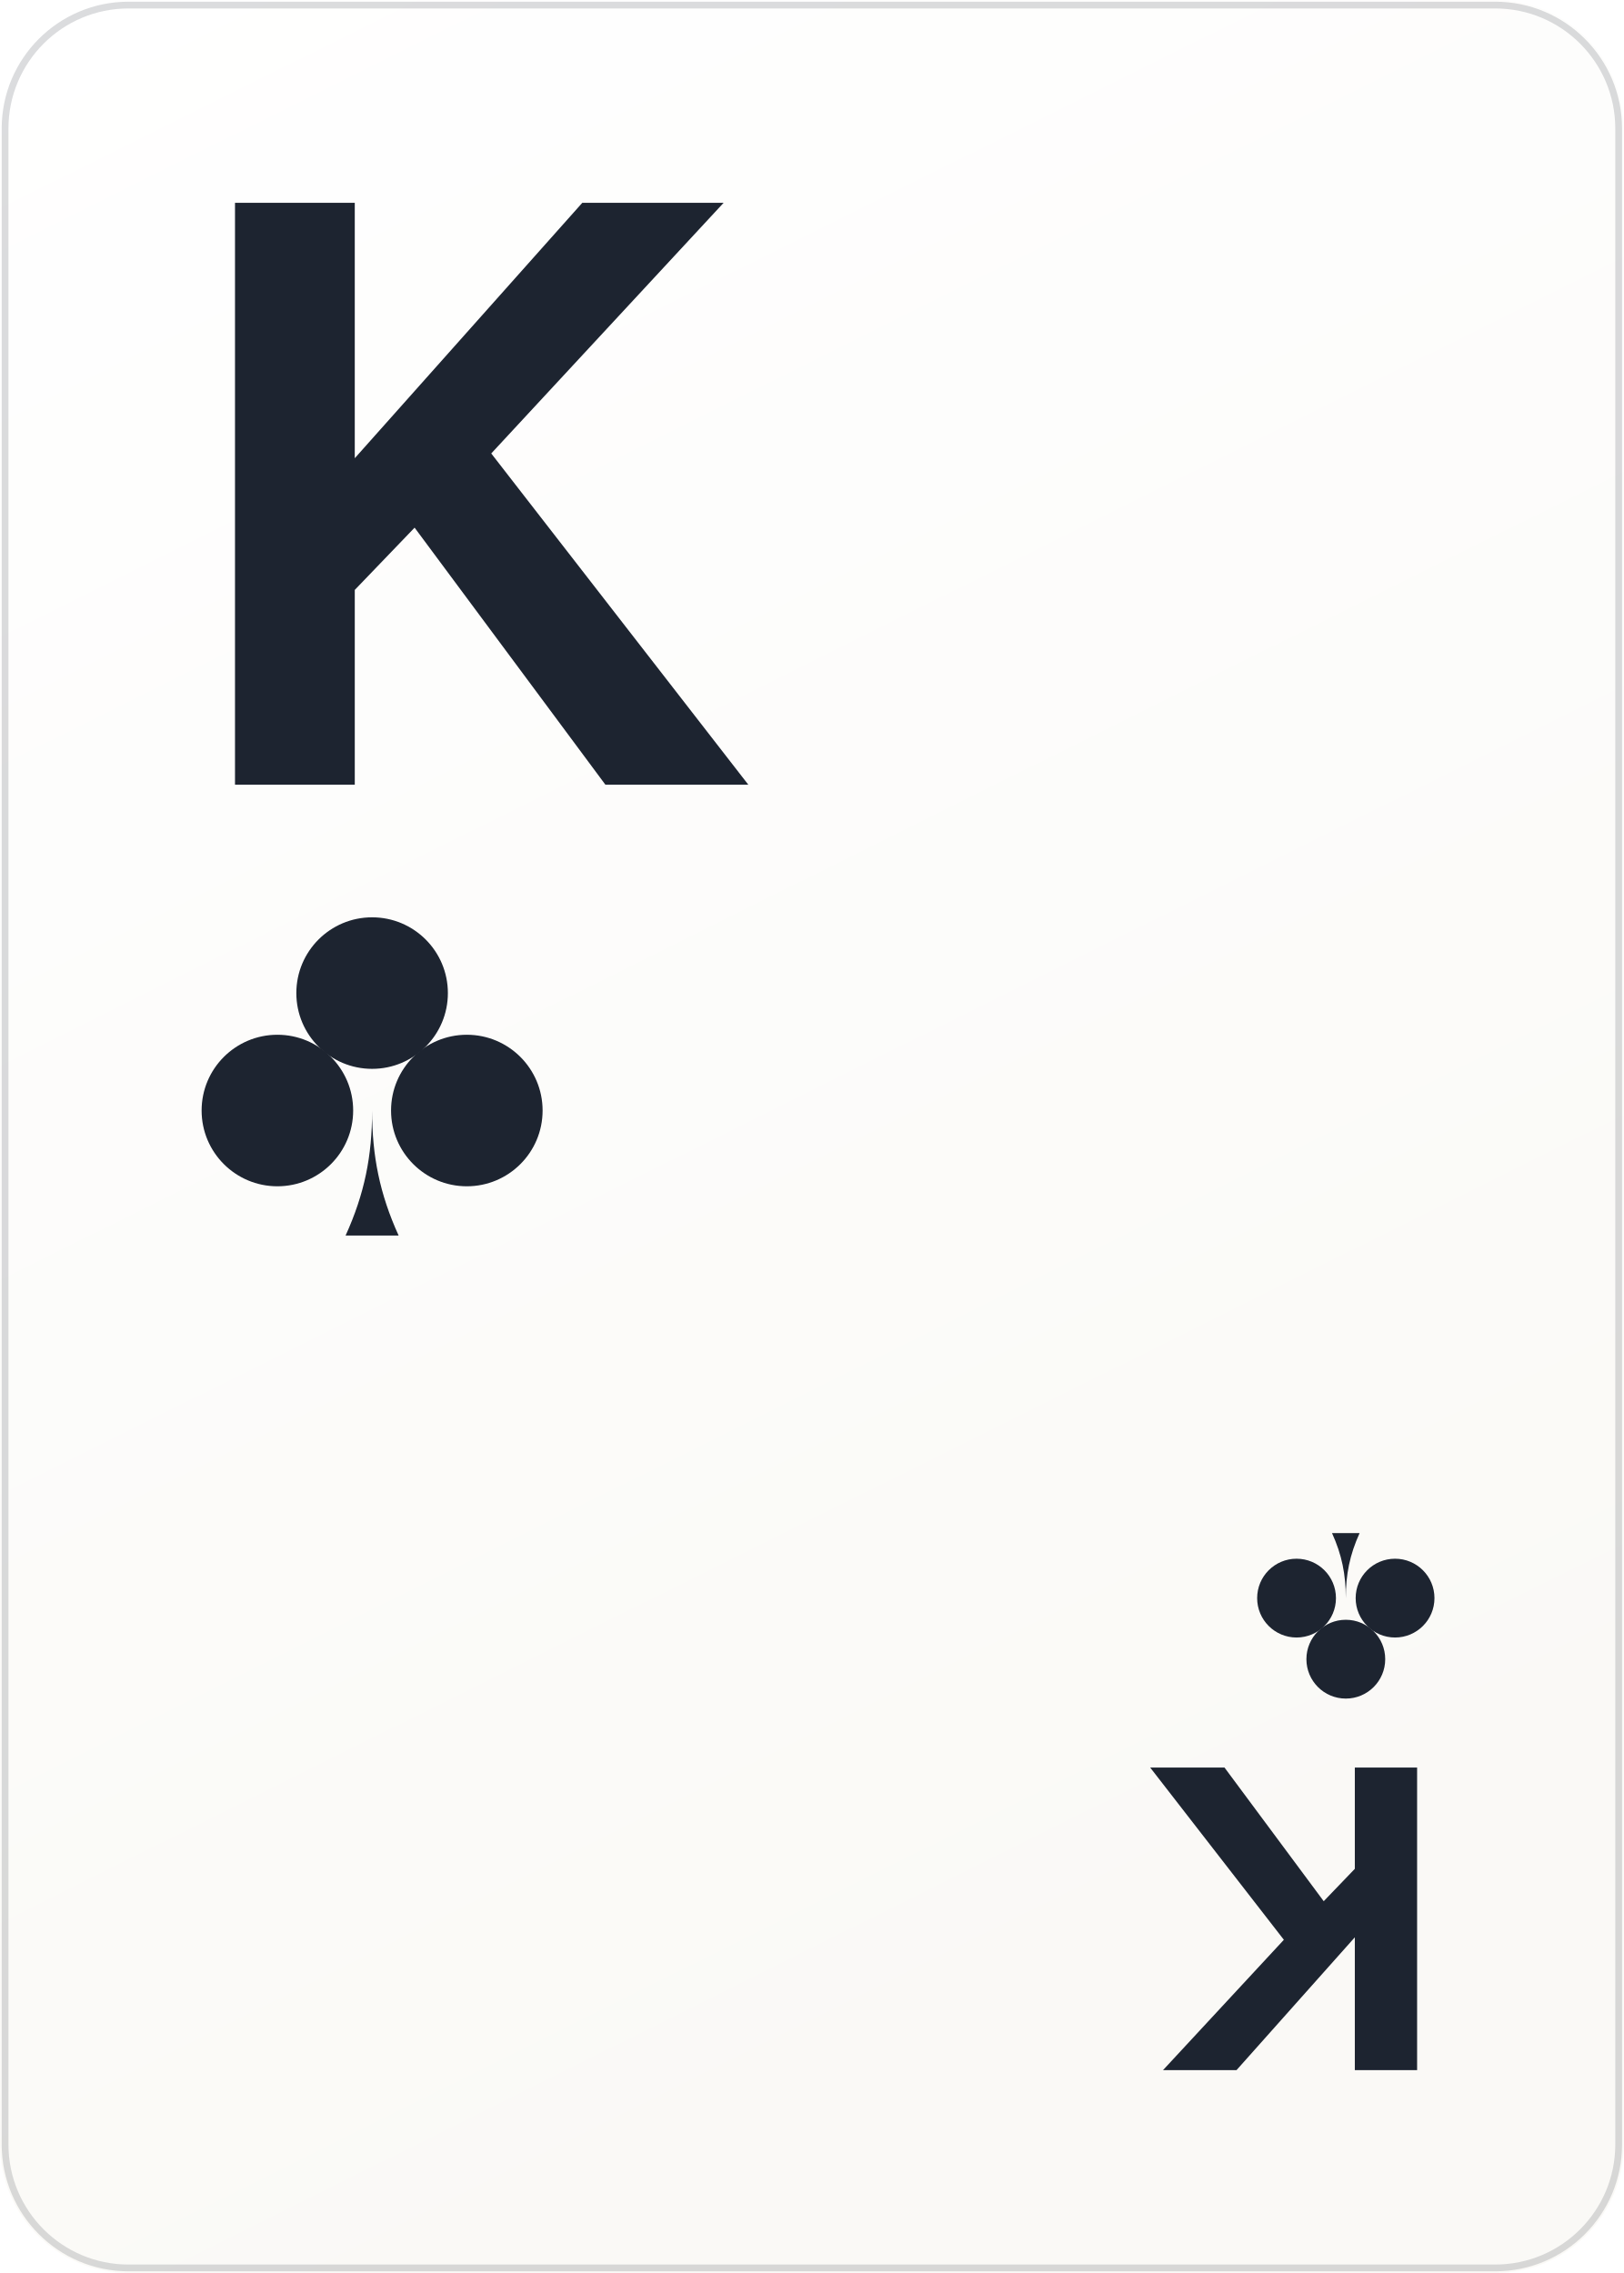
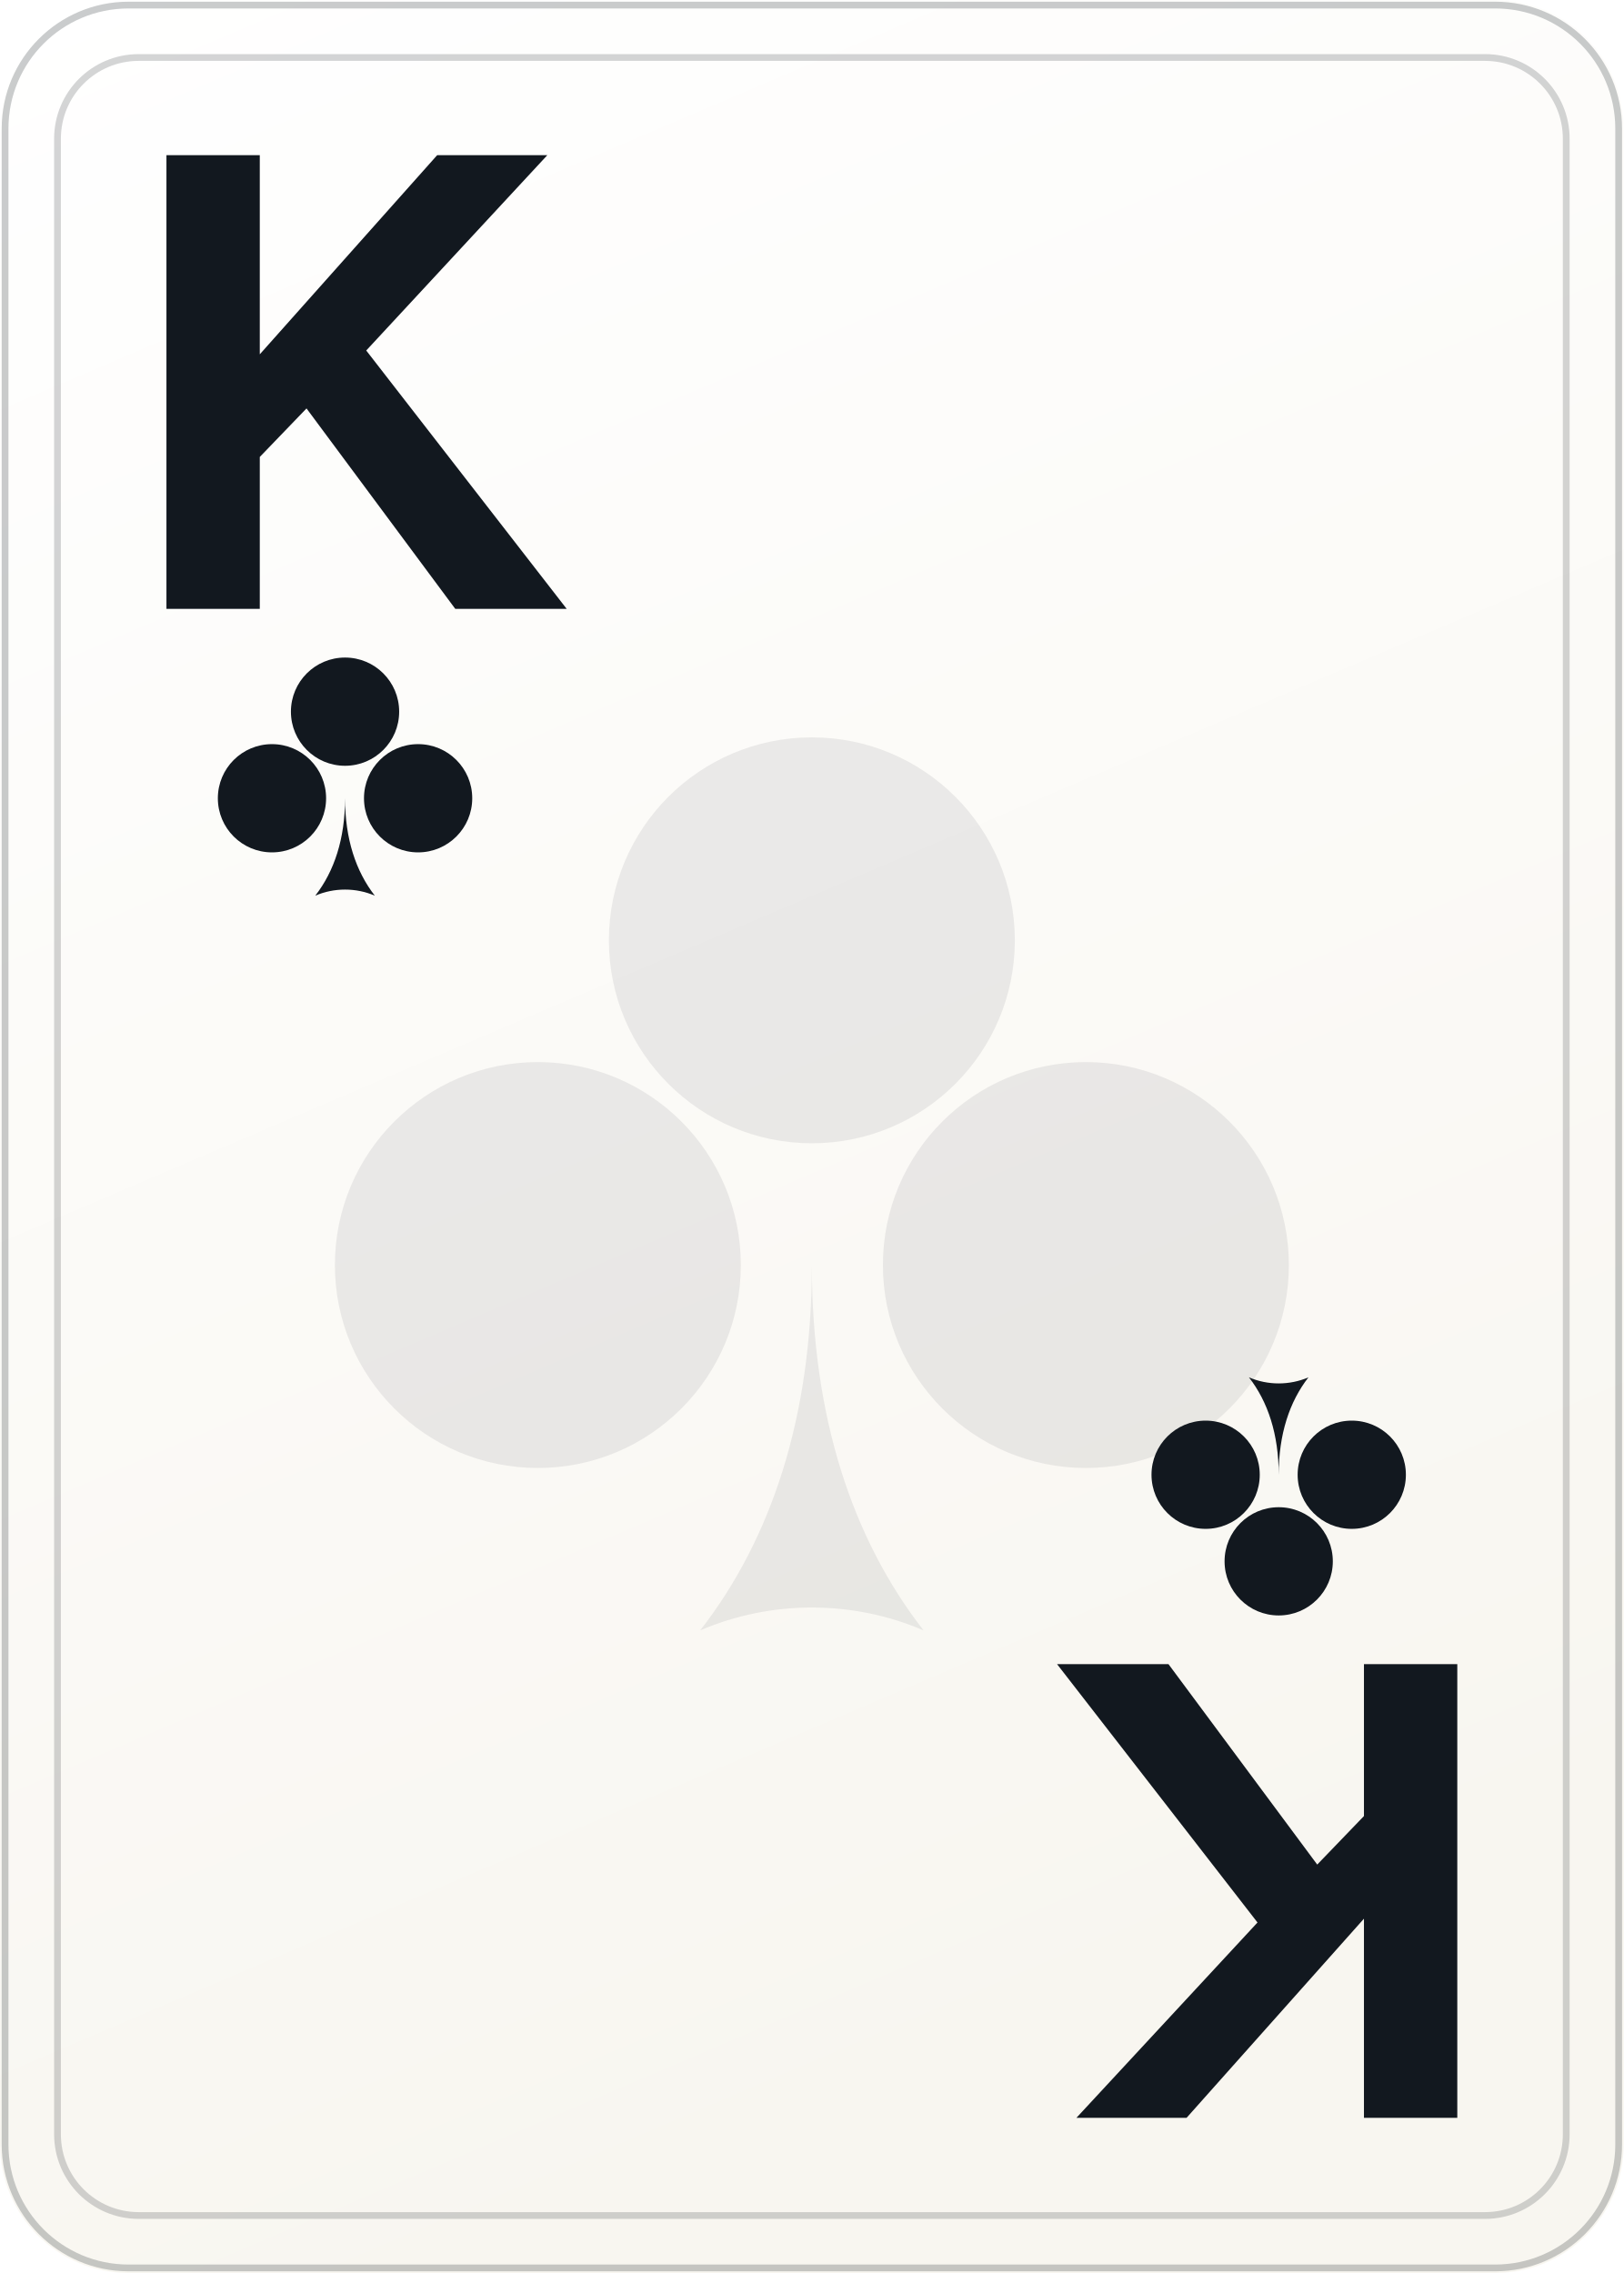
<svg xmlns="http://www.w3.org/2000/svg" viewBox="0 0 240 336" width="240" height="336">
  <defs>
-     <linearGradient id="g" x1="0" y1="0" x2=".35" y2="1">
+     <linearGradient id="g" x1="0" y1="0" x2=".3" y2="1">
      <stop offset="0" stop-color="#ffffff" />
-       <stop offset="1" stop-color="#faf9f6" />
+       <stop offset="1" stop-color="#f8f6f0" />
    </linearGradient>
    <clipPath id="c">
      <rect width="240" height="336" rx="19" />
    </clipPath>
  </defs>
  <g clip-path="url(#c)">
    <rect width="240" height="336" fill="url(#g)" />
-     <g transform="translate(26 30)">
-       <text x="0" y="86" font-family="'Helvetica Neue', Helvetica, Arial, sans-serif" font-size="118" font-weight="700" letter-spacing="-3" fill="#1d2430">K</text>
-       <g transform="translate(1 100) scale(.56)" fill="#1d2430">
+     <rect x="8.5" y="8.5" width="223" height="319" rx="12" fill="none" stroke="#12181f" stroke-opacity=".18" />
+     <g transform="translate(45 97) scale(1.50)" fill="#12181f" fill-opacity="0.075">
+       <g>
+         <circle cx="50" cy="28" r="20" />
+         <circle cx="23" cy="60" r="20" />
+         <circle cx="77" cy="60" r="20" />
+         <path d="M50 60c0 15-4 27-11 36 7-3 15-3 22 0-7-9-11-21-11-36z" />
+       </g>
+     </g>
+     <g transform="translate(20 22)">
+       <text x="31" y="68" text-anchor="middle" font-family="'Helvetica Neue', Helvetica, Arial, sans-serif" font-size="92" font-weight="700" letter-spacing="-2" fill="#12181f">K</text>
+       <g transform="translate(11 72) scale(.40)" fill="#12181f">
        <g>
-           <circle cx="50" cy="30" r="20" />
-           <circle cx="25" cy="61" r="20" />
-           <circle cx="75" cy="61" r="20" />
-           <path d="M43 94c5-11 7-21 7-33h0c0 12 2 22 7 33z" />
+           <circle cx="50" cy="28" r="20" />
+           <circle cx="23" cy="60" r="20" />
+           <circle cx="77" cy="60" r="20" />
+           <path d="M50 60c0 15-4 27-11 36 7-3 15-3 22 0-7-9-11-21-11-36z" />
        </g>
      </g>
    </g>
-     <g transform="translate(214 306) rotate(180) scale(.52)">
-       <text x="0" y="86" font-family="'Helvetica Neue', Helvetica, Arial, sans-serif" font-size="118" font-weight="700" letter-spacing="-3" fill="#1d2430">K</text>
-       <g transform="translate(1 100) scale(.56)" fill="#1d2430">
+     <g transform="translate(220 314) rotate(180)">
+       <text x="31" y="68" text-anchor="middle" font-family="'Helvetica Neue', Helvetica, Arial, sans-serif" font-size="92" font-weight="700" letter-spacing="-2" fill="#12181f">K</text>
+       <g transform="translate(11 72) scale(.40)" fill="#12181f">
        <g>
-           <circle cx="50" cy="30" r="20" />
-           <circle cx="25" cy="61" r="20" />
-           <circle cx="75" cy="61" r="20" />
-           <path d="M43 94c5-11 7-21 7-33h0c0 12 2 22 7 33z" />
+           <circle cx="50" cy="28" r="20" />
+           <circle cx="23" cy="60" r="20" />
+           <circle cx="77" cy="60" r="20" />
+           <path d="M50 60c0 15-4 27-11 36 7-3 15-3 22 0-7-9-11-21-11-36z" />
        </g>
      </g>
    </g>
  </g>
-   <rect x=".75" y=".75" width="238.5" height="334.5" rx="18.25" fill="none" stroke="#1d2430" stroke-opacity=".16" />
+   <rect x=".75" y=".75" width="238.5" height="334.5" rx="18.25" fill="none" stroke="#12181f" stroke-opacity=".22" />
</svg>
